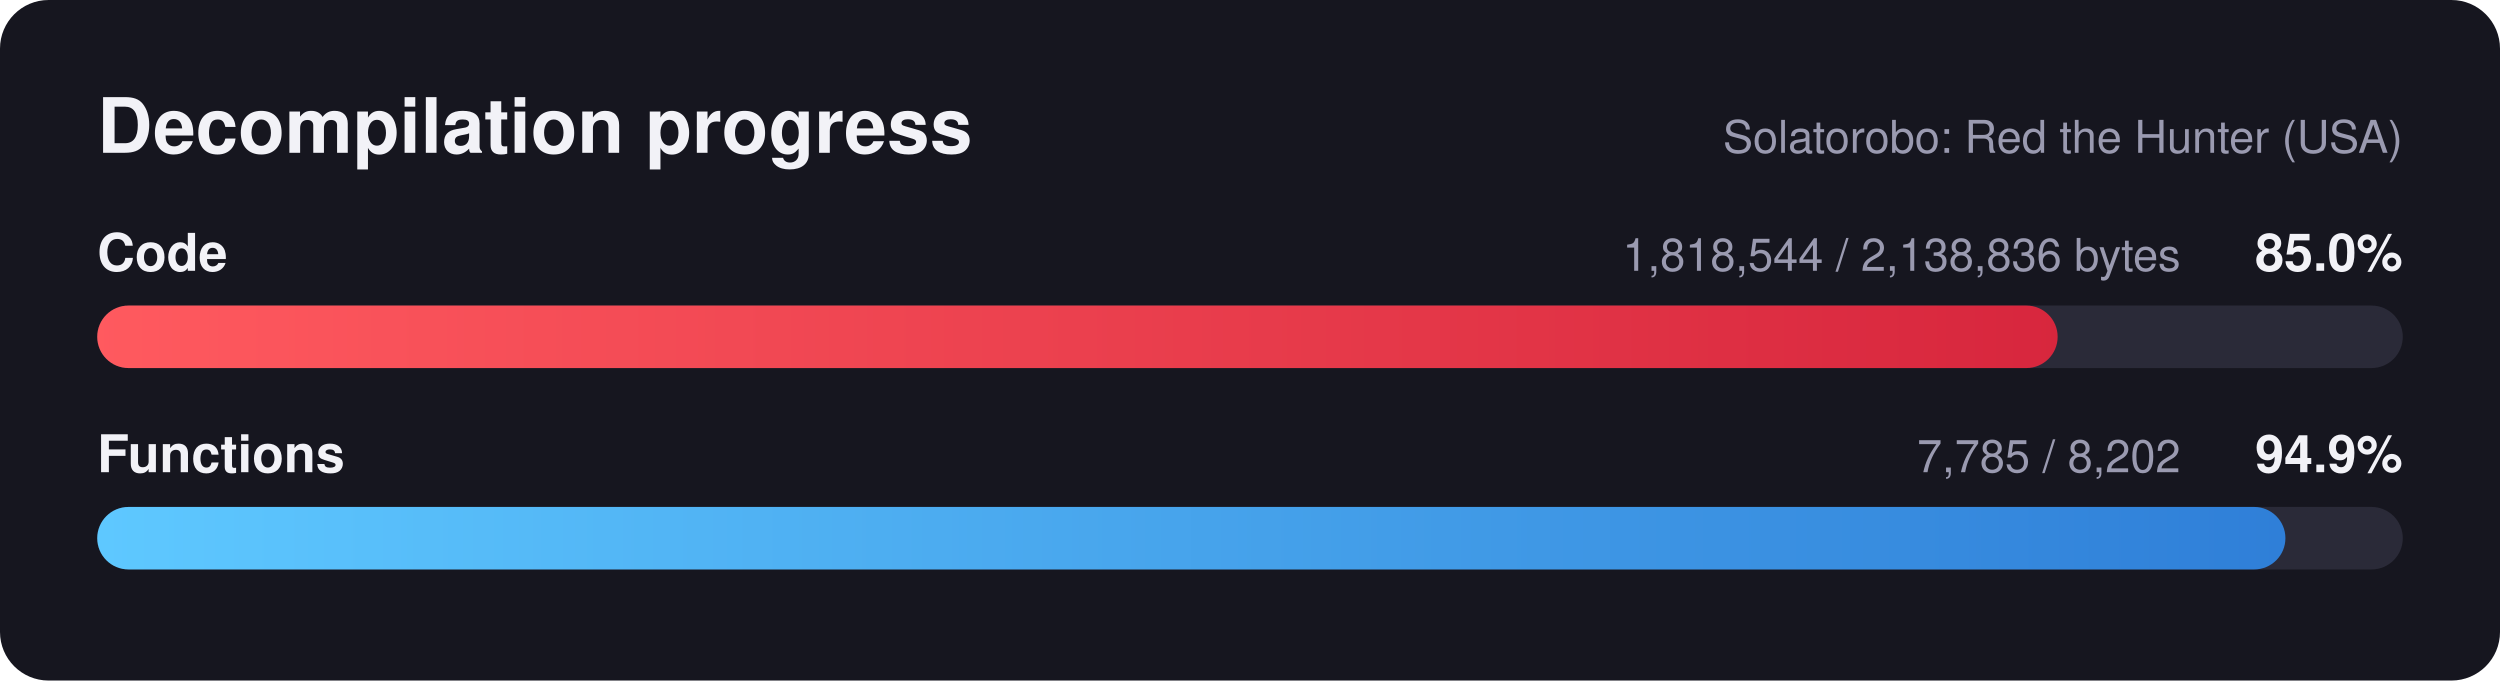
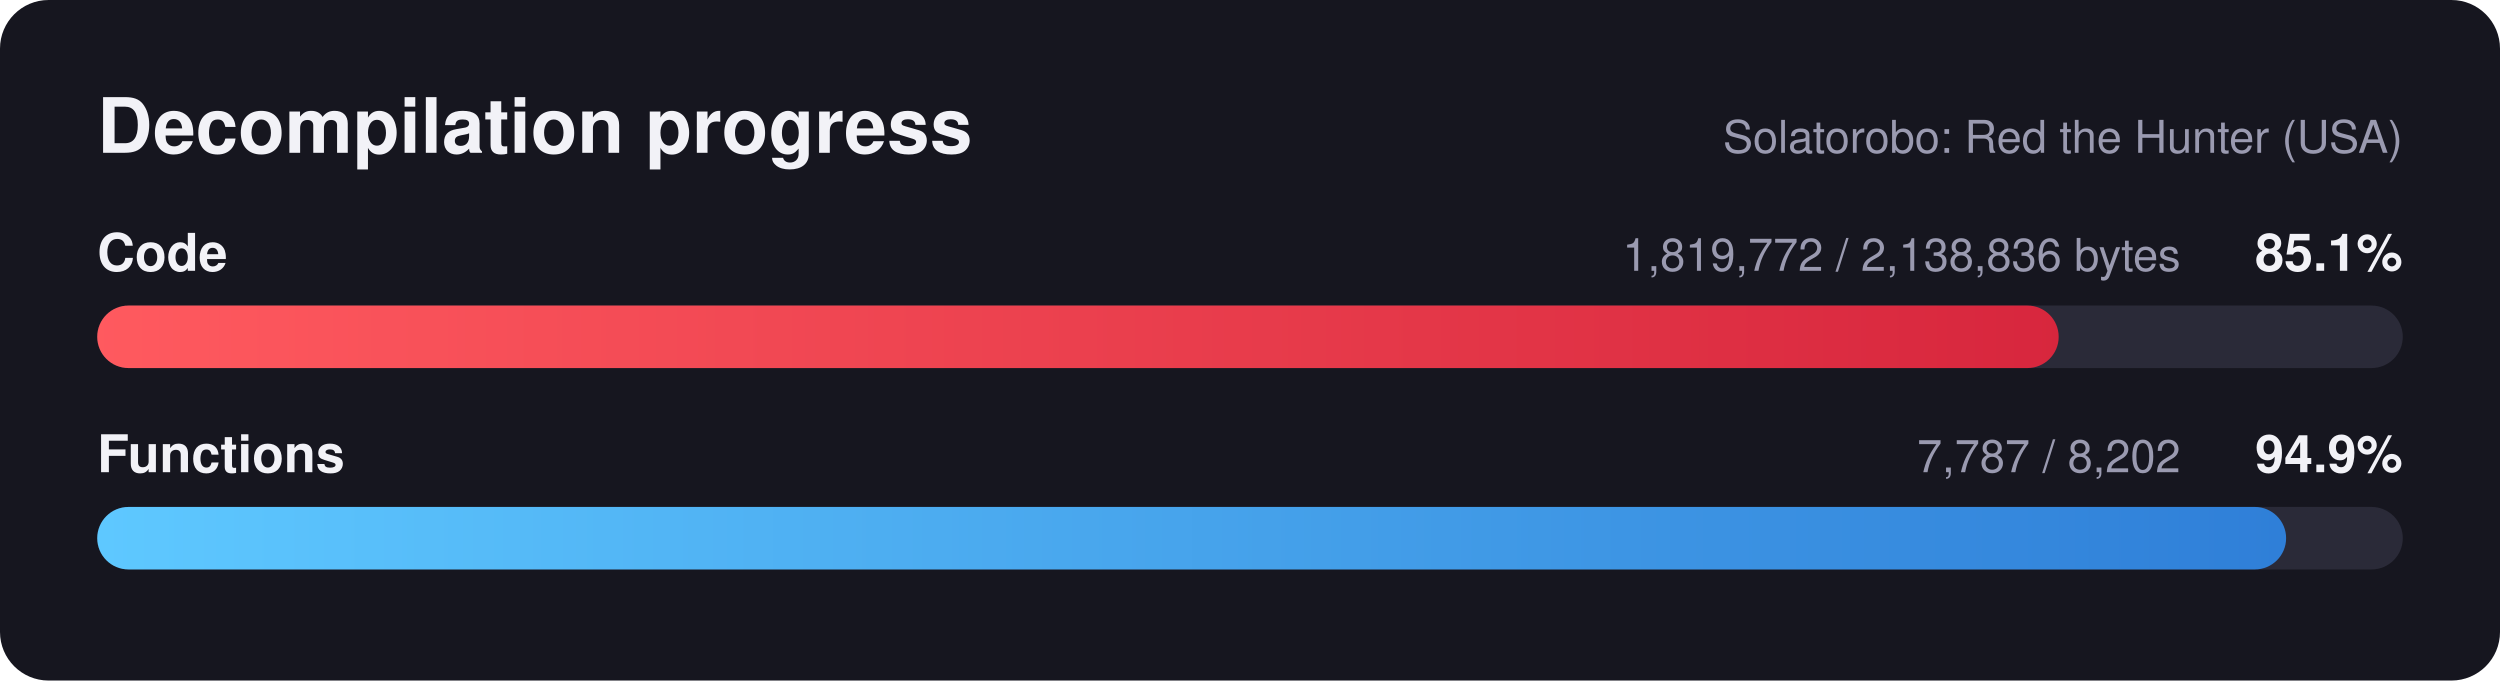
<svg xmlns="http://www.w3.org/2000/svg" width="720" height="196" viewBox="0 0 720 196" font-family="Segoe UI, Helvetica, Arial, sans-serif">
  <defs>
    <linearGradient id="red" x1="0" x2="1" y1="0" y2="0">
      <stop offset="0" stop-color="#ff5a5f" />
      <stop offset="1" stop-color="#d7263d" />
    </linearGradient>
    <linearGradient id="blue" x1="0" x2="1" y1="0" y2="0">
      <stop offset="0" stop-color="#5ec8ff" />
      <stop offset="1" stop-color="#2f7fd8" />
    </linearGradient>
  </defs>
  <rect width="720" height="196" rx="14" fill="#16161f" />
  <text x="28" y="44" fill="#f2f2f7" font-size="22" font-weight="700">Decompilation progress</text>
  <text x="692" y="44" fill="#9a9ab0" font-size="13" text-anchor="end">Solatorobo: Red the Hunter (USA)</text>
  <text x="28" y="78" fill="#f2f2f7" font-size="15" font-weight="600">Code</text>
-   <text x="692" y="78" fill="#f2f2f7" font-size="15" font-weight="700" text-anchor="end">85.0%</text>
-   <text x="628" y="78" fill="#9a9ab0" font-size="13" text-anchor="end">1,818,544 / 2,138,836 bytes</text>
+   <text x="692" y="78" fill="#f2f2f7" font-size="15" font-weight="700" text-anchor="end">85.1%</text>
+   <text x="628" y="78" fill="#9a9ab0" font-size="13" text-anchor="end">1,819,772 / 2,138,836 bytes</text>
  <rect x="28" y="88" width="664" height="18" rx="9.0" fill="#2a2a38" />
-   <rect x="28" y="88" width="564.6" height="18" rx="9.0" fill="url(#red)" />
+   <rect x="28" y="88" width="564.9" height="18" rx="9.0" fill="url(#red)" />
  <text x="28" y="136" fill="#f2f2f7" font-size="15" font-weight="600">Functions</text>
  <text x="692" y="136" fill="#f2f2f7" font-size="15" font-weight="700" text-anchor="end">94.9%</text>
-   <text x="628" y="136" fill="#9a9ab0" font-size="13" text-anchor="end">7,785 / 8,202</text>
+   <text x="628" y="136" fill="#9a9ab0" font-size="13" text-anchor="end">7,787 / 8,202</text>
  <rect x="28" y="146" width="664" height="18" rx="9.0" fill="#2a2a38" />
-   <rect x="28" y="146" width="630.2" height="18" rx="9.0" fill="url(#blue)" />
+   <rect x="28" y="146" width="630.4" height="18" rx="9.0" fill="url(#blue)" />
</svg>
